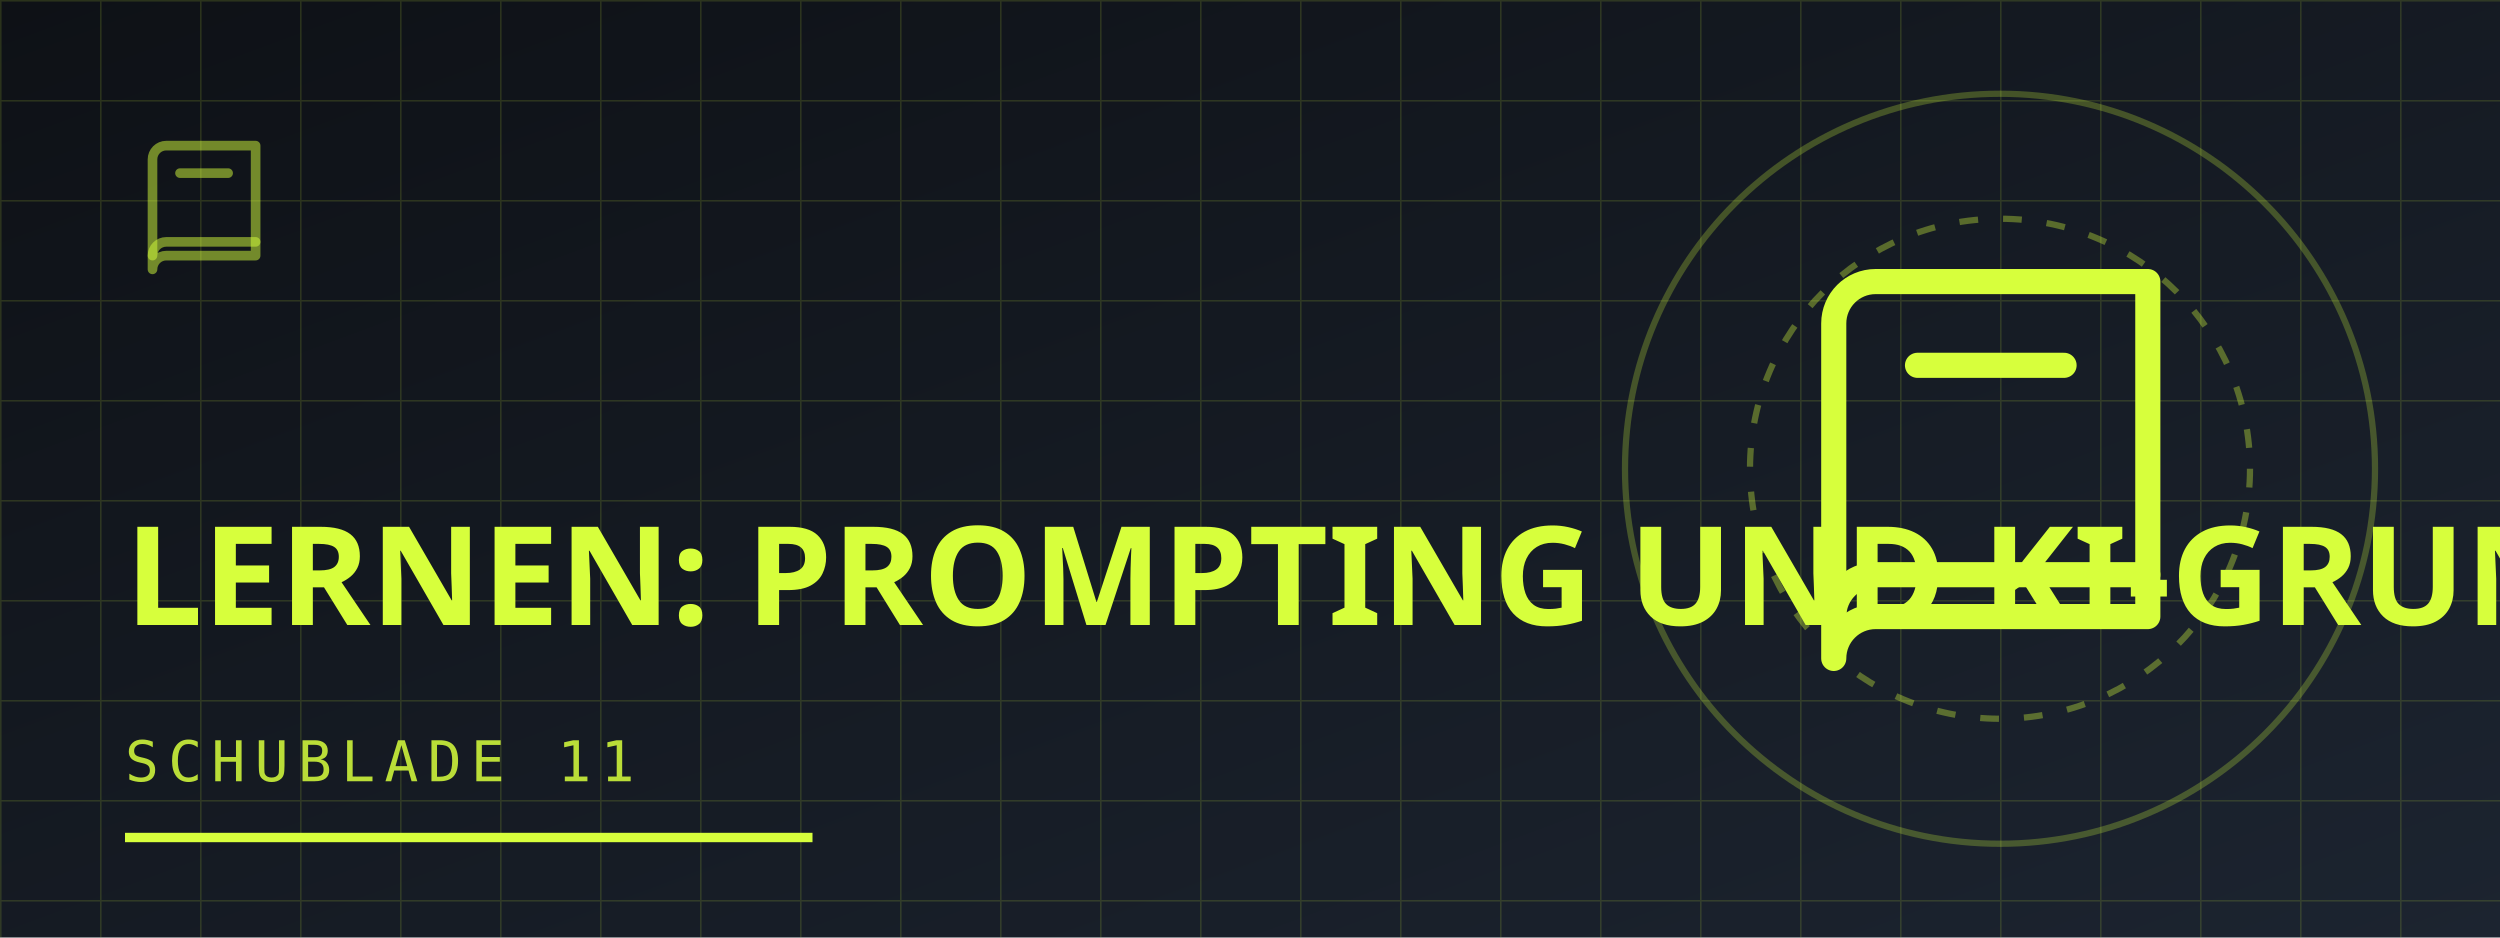
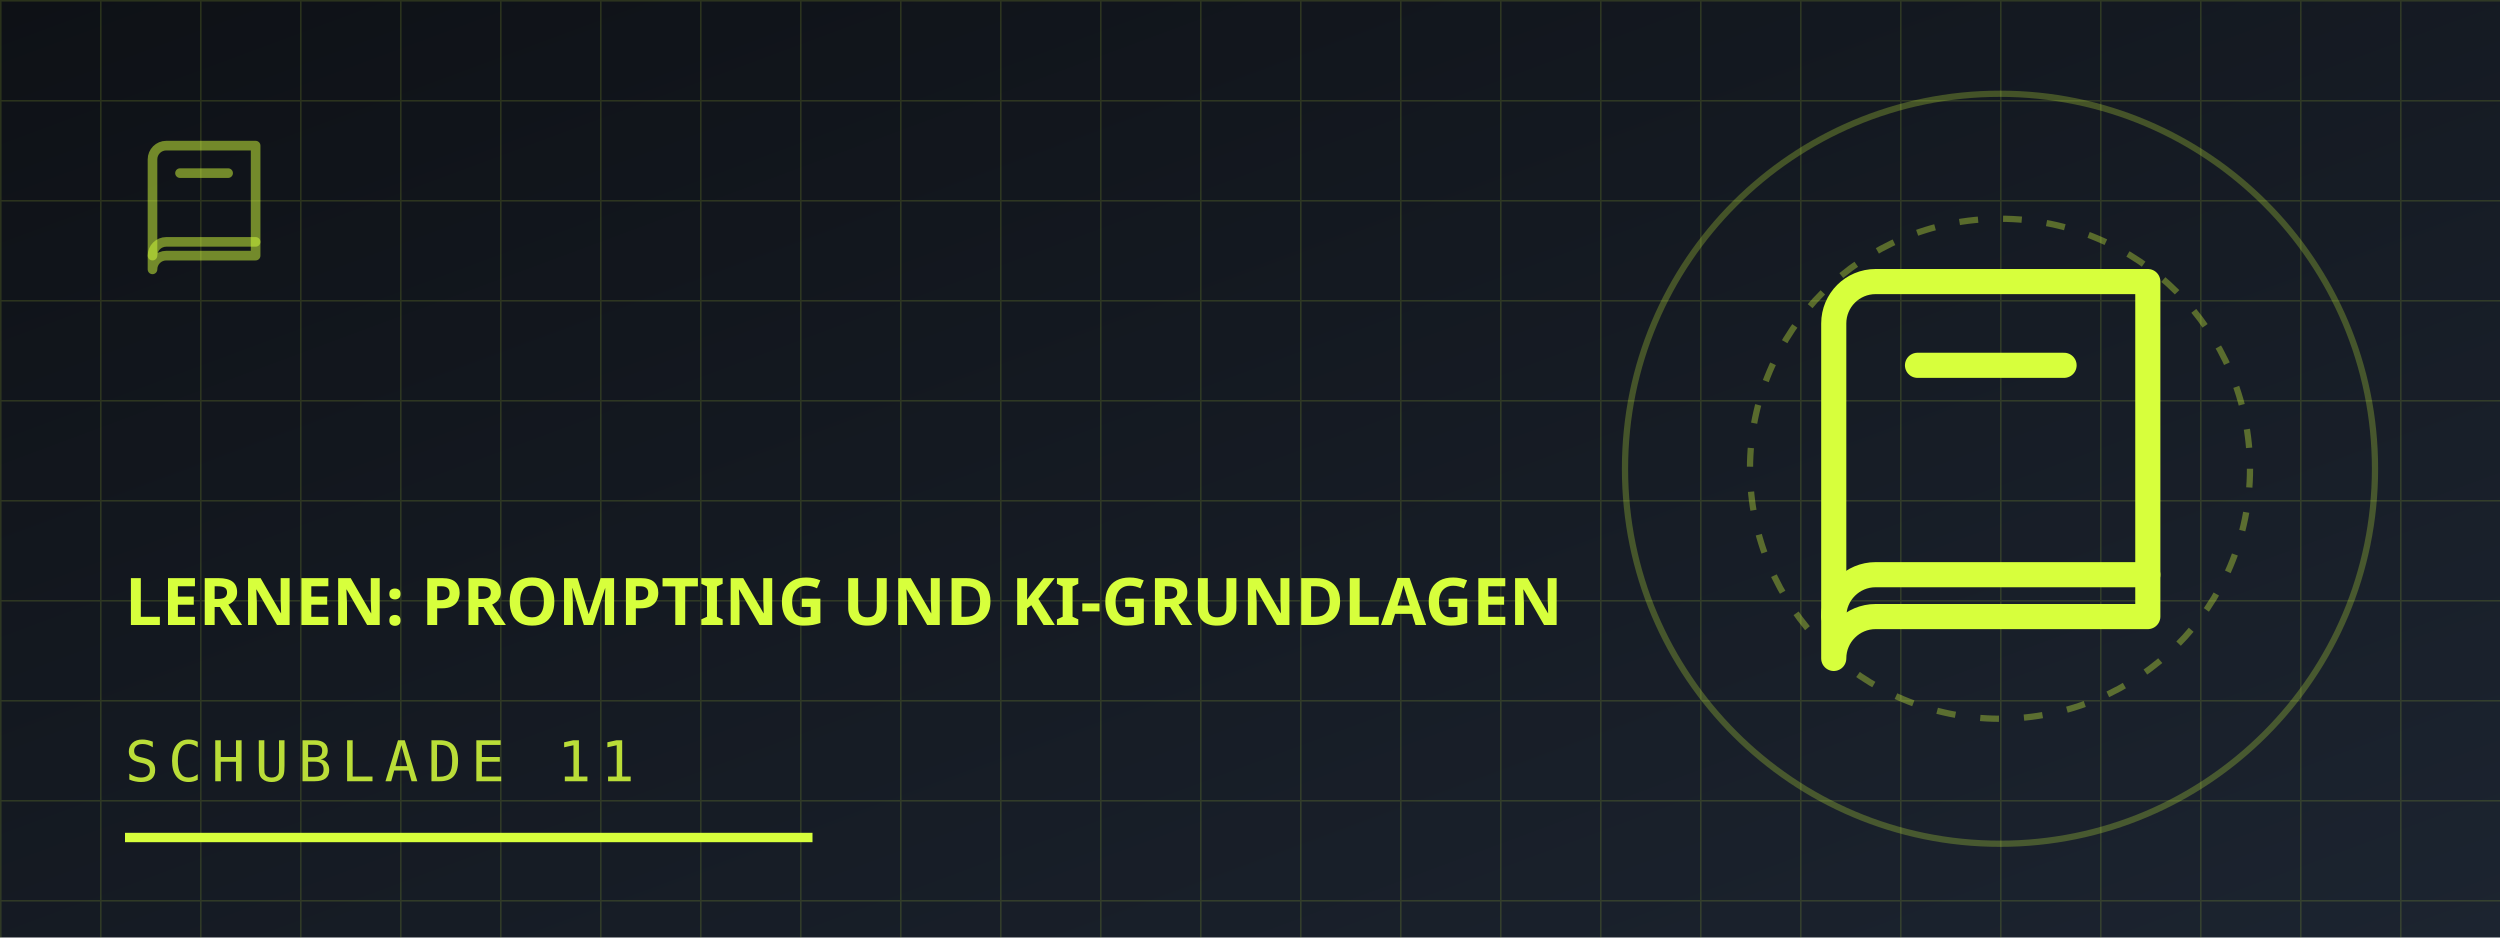
<svg xmlns="http://www.w3.org/2000/svg" viewBox="0 0 800 300" role="img" aria-label="Lernen: Prompting und KI-Grundlagen">
  <defs>
    <linearGradient id="g" x1="0" y1="0" x2="1" y2="1">
      <stop offset="0" stop-color="#0E1116" />
      <stop offset="1" stop-color="#1C2430" />
    </linearGradient>
    <pattern id="p" width="32" height="32" patternUnits="userSpaceOnUse">
      <path d="M32 0H0V32" fill="none" stroke="#D7FF3C" stroke-opacity=".14" />
    </pattern>
  </defs>
  <rect width="800" height="300" fill="url(#g)" />
  <rect width="800" height="300" fill="url(#p)" />
  <circle cx="640" cy="150" r="120" fill="none" stroke="#D7FF3C" stroke-opacity=".25" stroke-width="2" />
  <circle cx="640" cy="150" r="80" fill="none" stroke="#D7FF3C" stroke-opacity=".35" stroke-width="2" stroke-dasharray="6 8" />
  <g transform="translate(560 70) scale(6.7)" fill="none" stroke="#D7FF3C" stroke-width="1.2" stroke-linecap="round" stroke-linejoin="round">
    <path d="M4 5a2 2 0 0 1 2-2h13v16H6a2 2 0 0 0-2 2V5Z" />
    <path d="M4 19a2 2 0 0 1 2-2h13M8 7h7" />
  </g>
  <g transform="translate(40 40) scale(2.2)" fill="none" stroke="#D7FF3C" stroke-opacity=".5" stroke-width="1.4" stroke-linecap="round" stroke-linejoin="round">
    <path d="M4 5a2 2 0 0 1 2-2h13v16H6a2 2 0 0 0-2 2V5Z" />
    <path d="M4 19a2 2 0 0 1 2-2h13M8 7h7" />
  </g>
  <text x="40" y="250" font-family="IBM Plex Mono, ui-monospace, monospace" font-size="18" font-weight="500" fill="#D7FF3C" fill-opacity=".85" letter-spacing="3">SCHUBLADE 11</text>
-   <text x="40" y="200" font-family="Space Grotesk, system-ui, sans-serif" font-size="44" font-weight="700" fill="#D7FF3C">LERNEN: PROMPTING UND KI-GRUNDLAGEN</text>
+   <text x="40" y="200" font-family="Space Grotesk, system-ui, sans-serif" font-size="21" font-weight="700" fill="#D7FF3C">LERNEN: PROMPTING UND KI-GRUNDLAGEN</text>
  <path d="M40 268h220" stroke="#D7FF3C" stroke-width="3" />
</svg>
